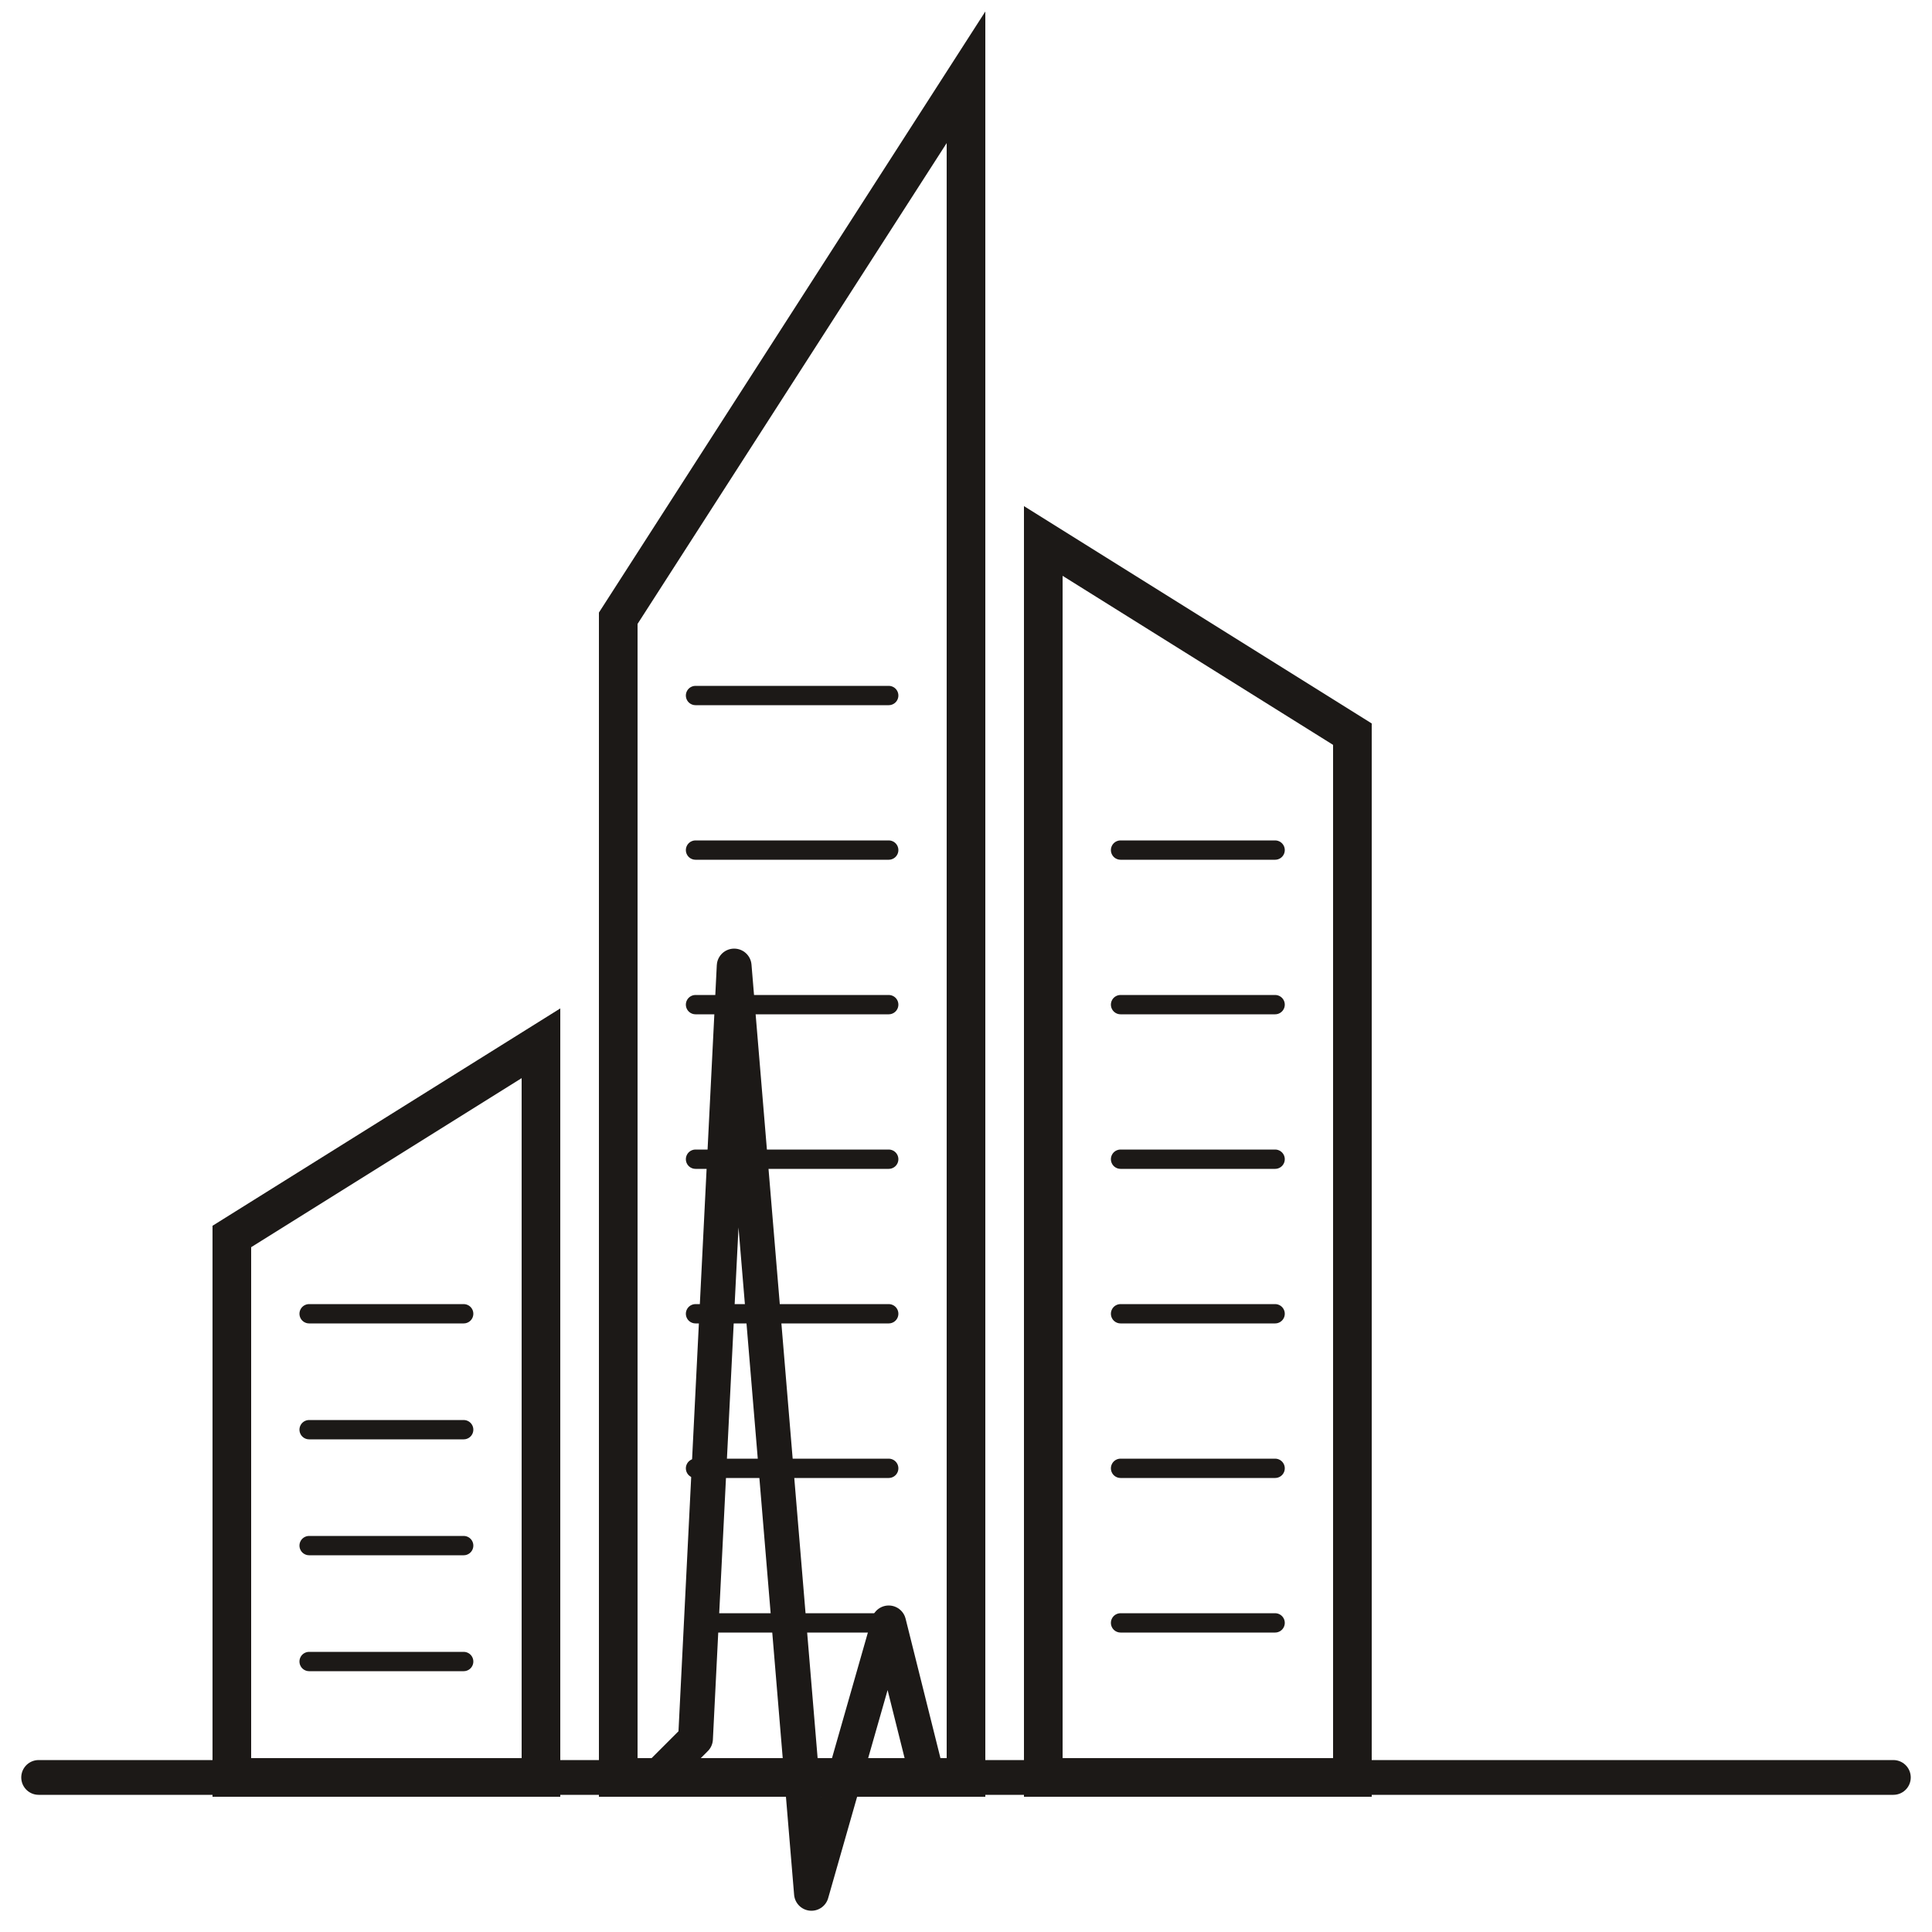
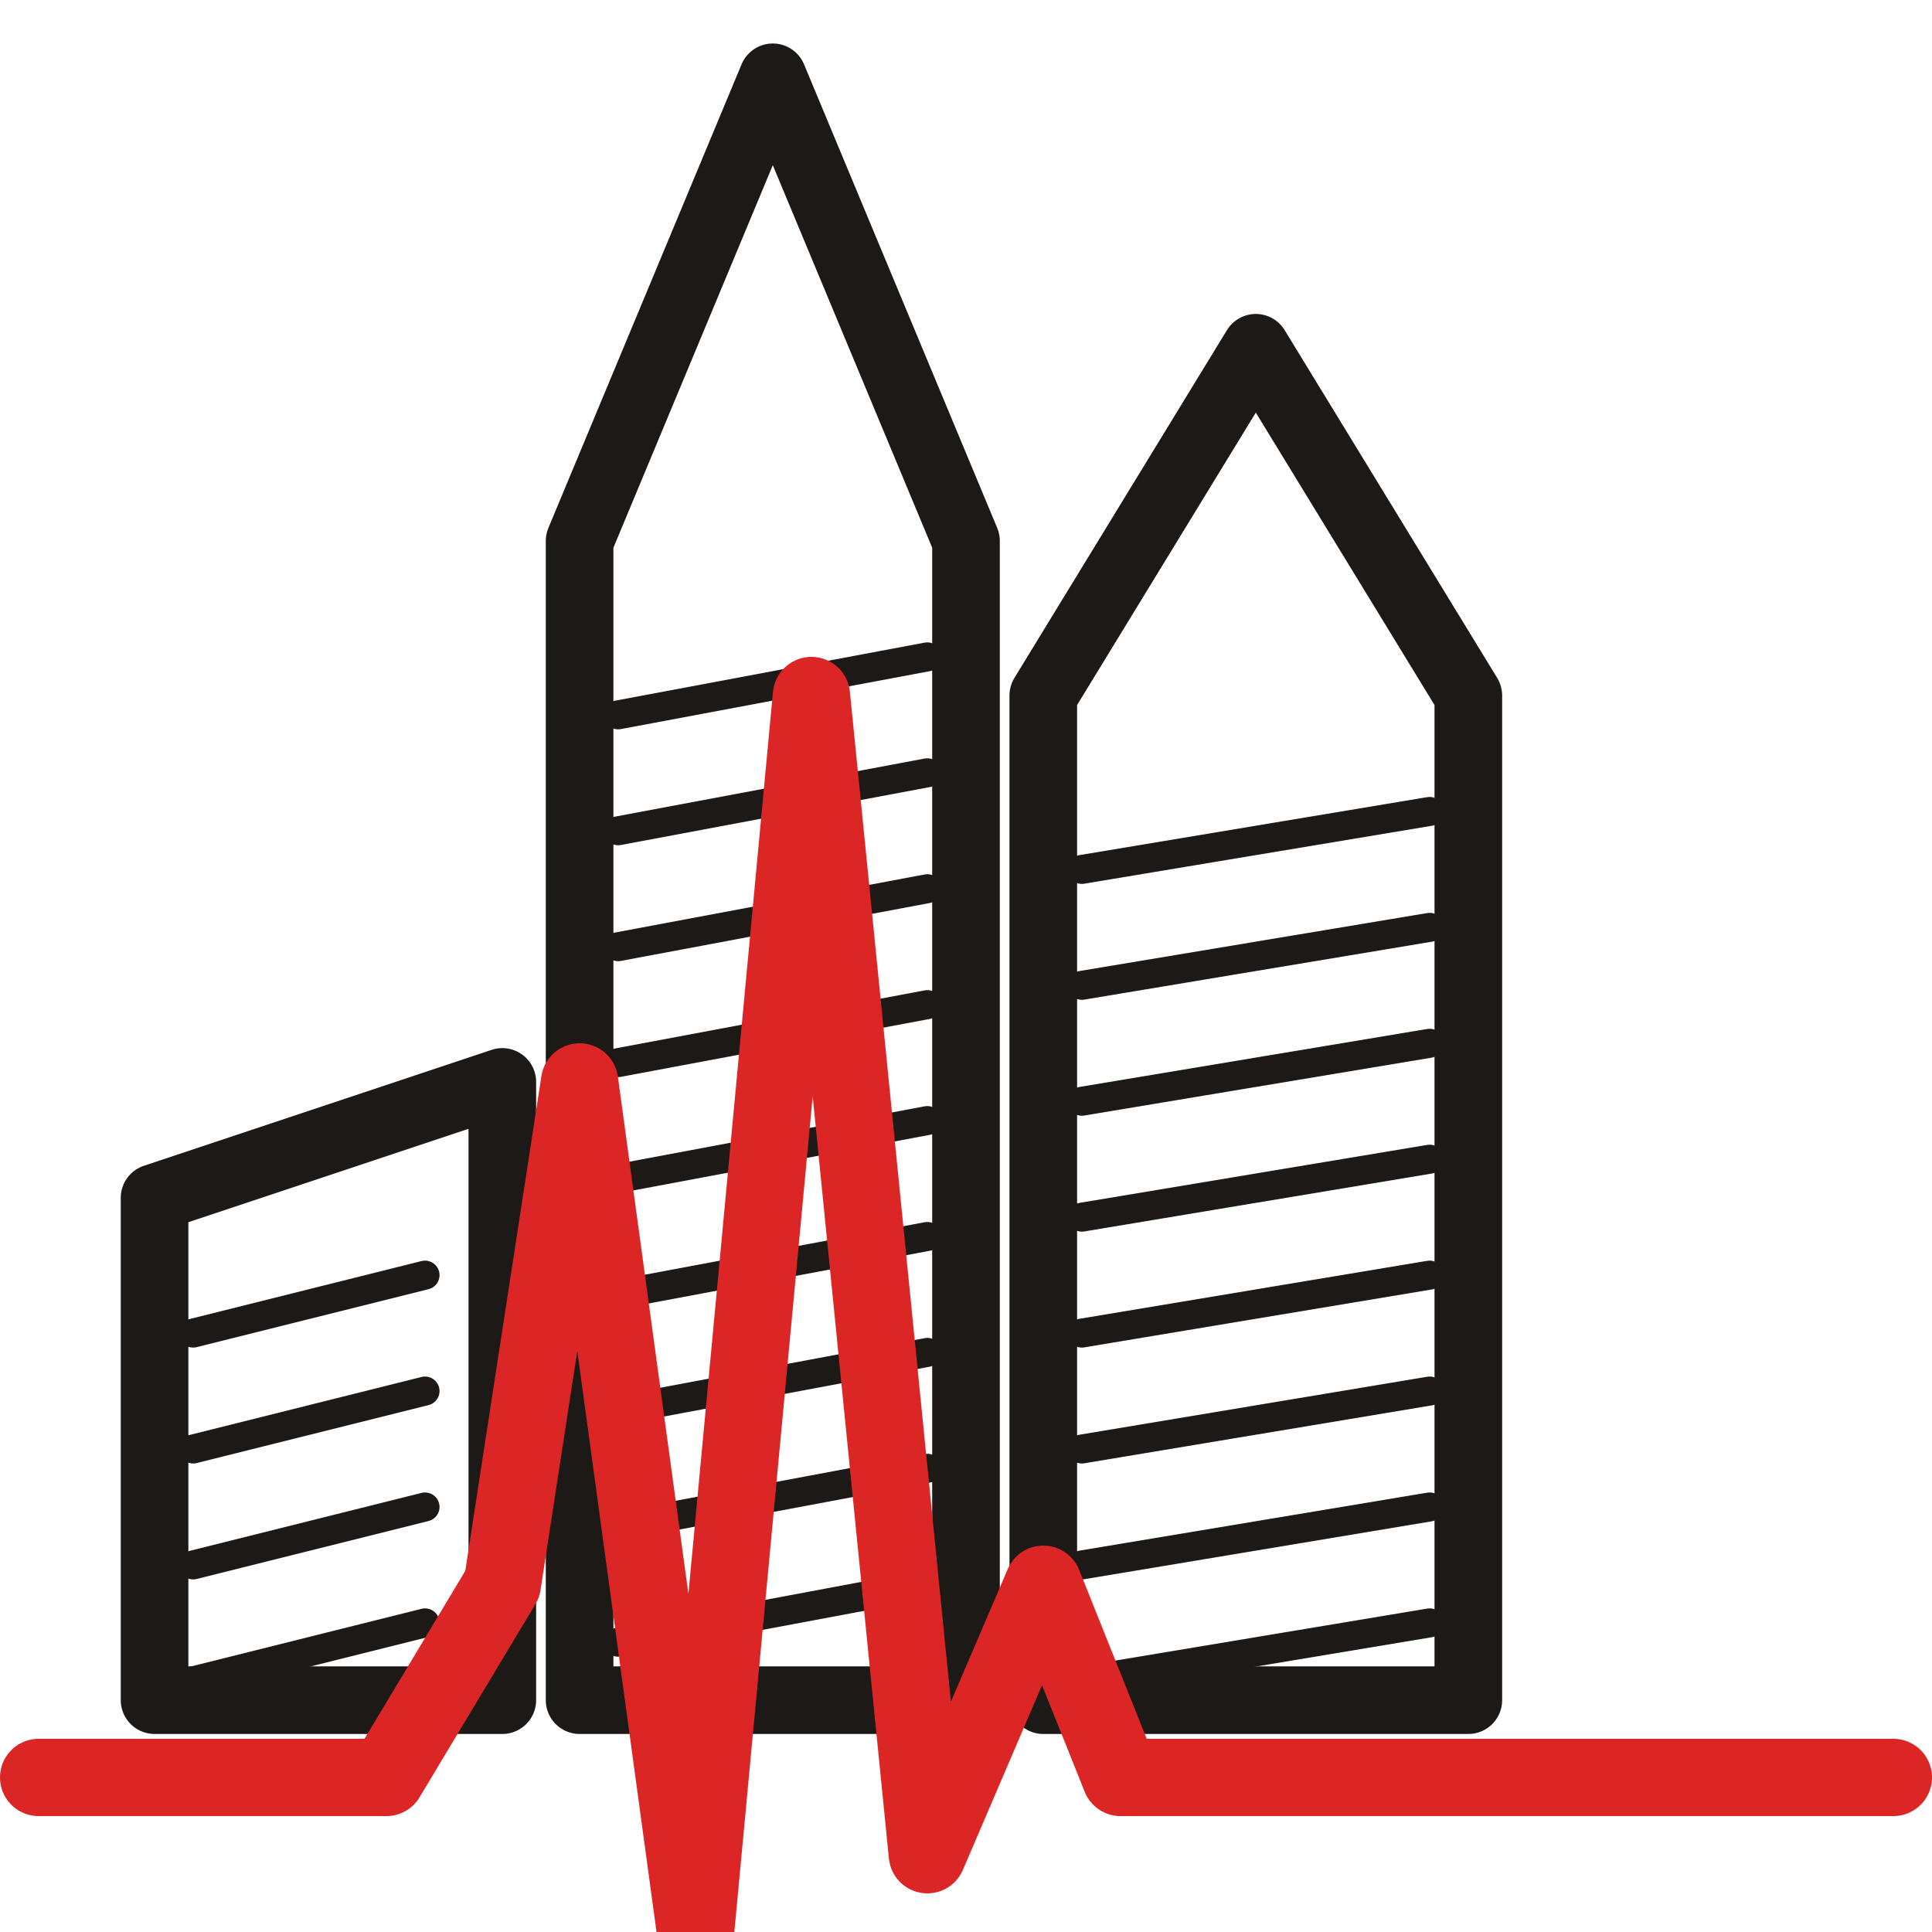
<svg xmlns="http://www.w3.org/2000/svg" viewBox="0 0 100 100" role="img" aria-label="Pulse">
-   <g fill="none" stroke="#1c1917" stroke-linecap="square" stroke-linejoin="miter">
-     <path d="M12 92 L12 64 L28 54 L28 92 Z" stroke-width="2" />
-     <path d="M32 92 L32 32 L50 4 L50 92 Z" stroke-width="2" />
-     <path d="M54 92 L54 28 L70 38 L70 92 Z" stroke-width="2" />
-     <g stroke-width="1" stroke-linecap="round">
-       <line x1="16" y1="68" x2="24" y2="68" />
-       <line x1="16" y1="74" x2="24" y2="74" />
-       <line x1="16" y1="80" x2="24" y2="80" />
-       <line x1="16" y1="86" x2="24" y2="86" />
-       <line x1="36" y1="36" x2="46" y2="36" />
-       <line x1="36" y1="44" x2="46" y2="44" />
-       <line x1="36" y1="52" x2="46" y2="52" />
-       <line x1="36" y1="60" x2="46" y2="60" />
-       <line x1="36" y1="68" x2="46" y2="68" />
-       <line x1="36" y1="76" x2="46" y2="76" />
-       <line x1="36" y1="84" x2="46" y2="84" />
-       <line x1="58" y1="44" x2="66" y2="44" />
-       <line x1="58" y1="52" x2="66" y2="52" />
-       <line x1="58" y1="60" x2="66" y2="60" />
-       <line x1="58" y1="68" x2="66" y2="68" />
-       <line x1="58" y1="76" x2="66" y2="76" />
-       <line x1="58" y1="84" x2="66" y2="84" />
+   <g fill="none" stroke="#1c1917" stroke-linecap="round" stroke-linejoin="round">
+     <path d="M8 88 L8 62 L26 56 L26 88 Z" stroke-width="3.5" />
+     <path d="M30 88 L30 28 L40 4 L50 28 L50 88 Z" stroke-width="3.5" />
+     <path d="M54 88 L54 36 L65 18 L76 36 L76 88 Z" stroke-width="3.5" />
+     <g stroke-width="1.5" stroke-linecap="round">
+       <line x1="22" y1="66" x2="10" y2="69" />
+       <line x1="22" y1="72" x2="10" y2="75" />
+       <line x1="22" y1="78" x2="10" y2="81" />
+       <line x1="22" y1="84" x2="10" y2="87" />
+       <line x1="48" y1="34" x2="32" y2="37" />
+       <line x1="48" y1="40" x2="32" y2="43" />
+       <line x1="48" y1="46" x2="32" y2="49" />
+       <line x1="48" y1="52" x2="32" y2="55" />
+       <line x1="48" y1="58" x2="32" y2="61" />
+       <line x1="48" y1="64" x2="32" y2="67" />
+       <line x1="48" y1="70" x2="32" y2="73" />
+       <line x1="48" y1="76" x2="32" y2="79" />
+       <line x1="48" y1="82" x2="32" y2="85" />
+       <line x1="74" y1="42" x2="56" y2="45" />
+       <line x1="74" y1="48" x2="56" y2="51" />
+       <line x1="74" y1="54" x2="56" y2="57" />
+       <line x1="74" y1="60" x2="56" y2="63" />
+       <line x1="74" y1="66" x2="56" y2="69" />
+       <line x1="74" y1="72" x2="56" y2="75" />
+       <line x1="74" y1="78" x2="56" y2="81" />
+       <line x1="74" y1="84" x2="56" y2="87" />
    </g>
  </g>
-   <path d="M2 92 L34 92 L36 90 L38 50 L42 98 L46 84 L48 92 L98 92" fill="none" stroke="#1c1917" stroke-width="1.8" stroke-linecap="round" stroke-linejoin="round" />
+   <path d="M2 92 L20 92 L26 82 L30 56 L36 100 L42 36 L48 96 L54 82 L58 92 L98 92" fill="none" stroke="#dc2626" stroke-width="4" stroke-linecap="round" stroke-linejoin="round" />
</svg>
